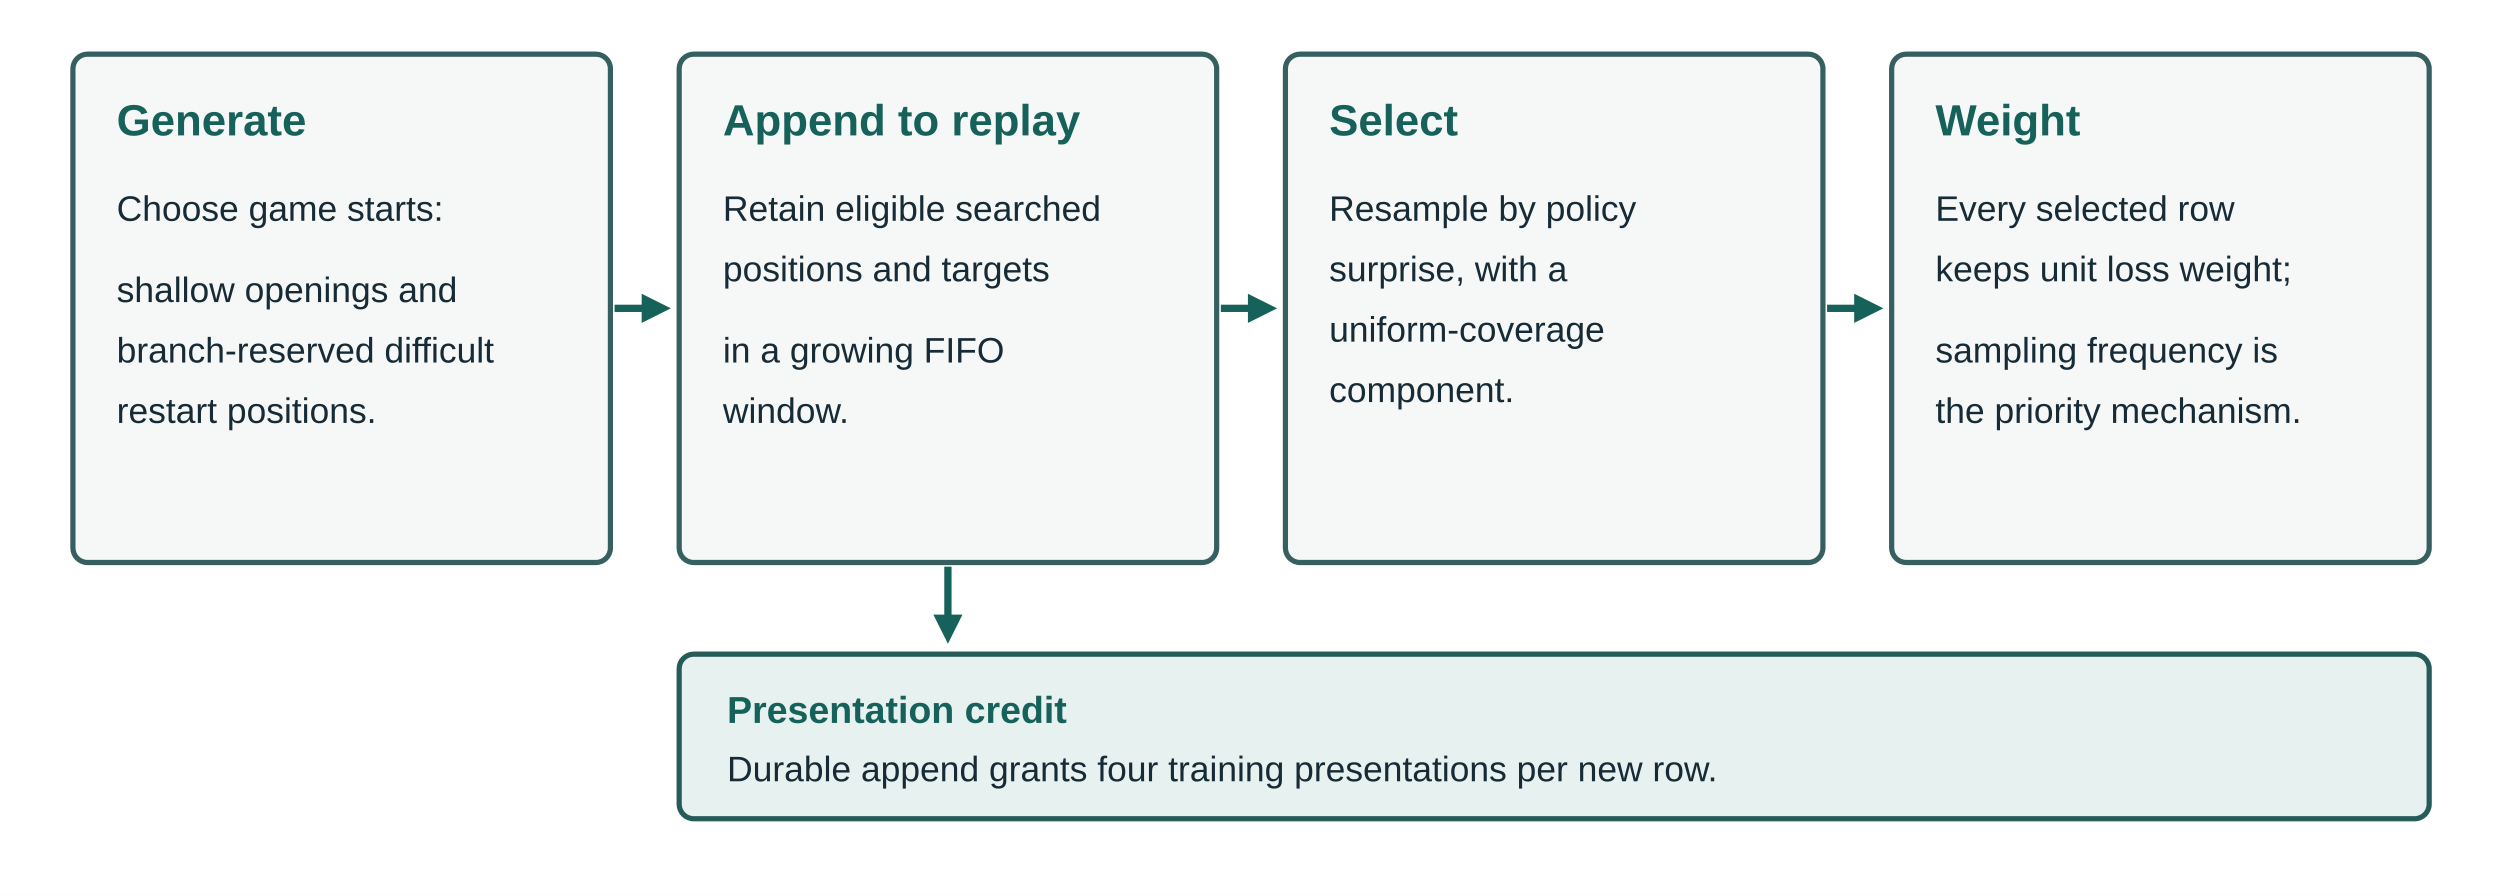
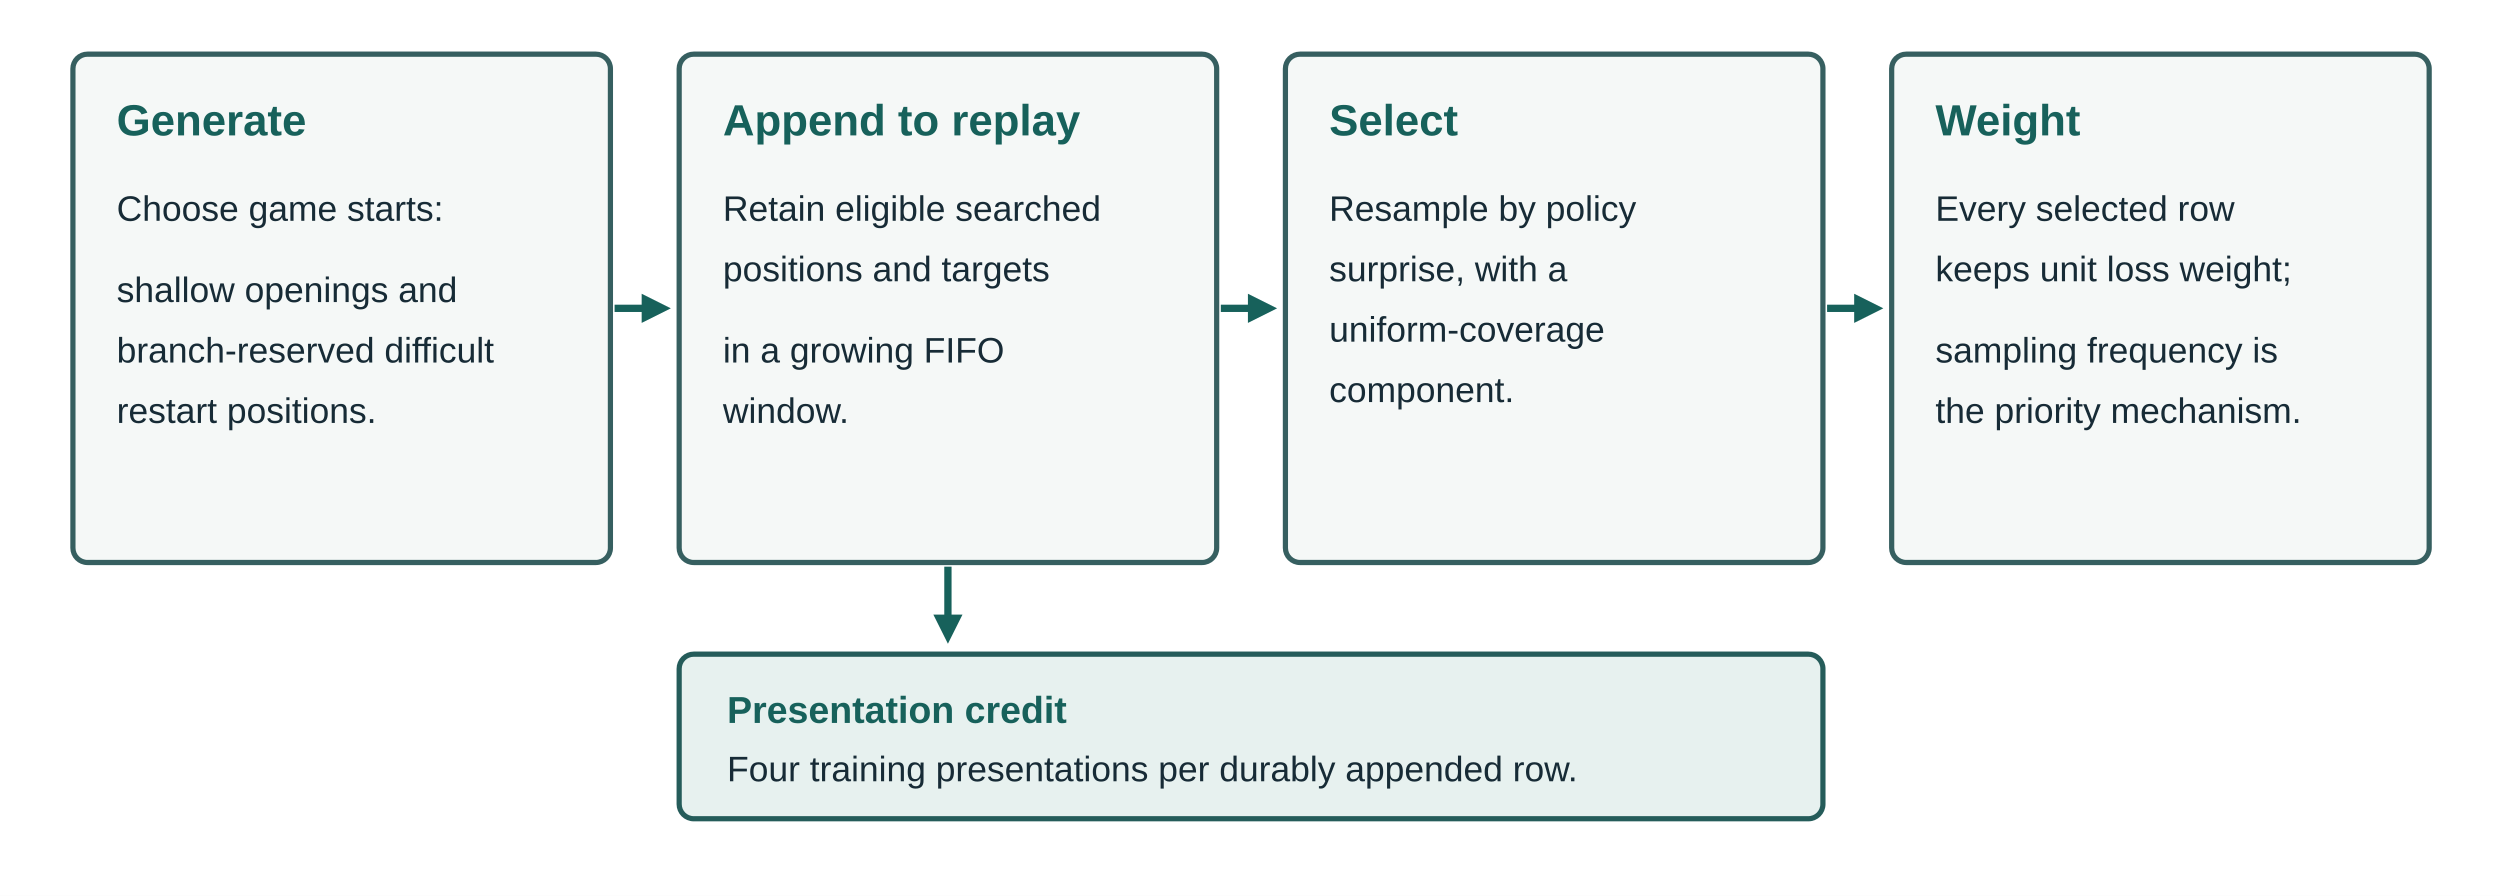
<svg xmlns="http://www.w3.org/2000/svg" viewBox="0 0 1200 430" role="img" aria-labelledby="title description">
  <defs>
    <style>
      text { font-family: Arial, sans-serif; fill: #172b36; }
      .card { fill: #f5f8f7; stroke: #365f60; stroke-width: 2.5; }
      .head { font-size: 21px; font-weight: 700; fill: #17615b; }
      .body { font-size: 17px; }
      .arrow { stroke: #17615b; stroke-width: 3.5; fill: none; }
      .credit { fill: #e7f1ef; stroke: #255c5a; stroke-width: 2.5; }
      .credit-label { font-size: 18px; font-weight: 700; fill: #17615b; }
      .credit-body { font-size: 17px; }
    </style>
  </defs>
  <rect width="1200" height="430" fill="#fff" />
  <rect x="35" y="26" width="258" height="244" rx="7" class="card" />
  <rect x="326" y="26" width="258" height="244" rx="7" class="card" />
  <rect x="617" y="26" width="258" height="244" rx="7" class="card" />
  <rect x="908" y="26" width="258" height="244" rx="7" class="card" />
  <path d="M295 148 H309" class="arrow" />
  <path d="M586 148 H600" class="arrow" />
  <path d="M877 148 H891" class="arrow" />
  <polygon points="308,141 322,148 308,155" fill="#17615b" />
  <polygon points="599,141 613,148 599,155" fill="#17615b" />
  <polygon points="890,141 904,148 890,155" fill="#17615b" />
  <text x="56" y="65" class="head">Generate</text>
  <text x="56" y="106" class="body">Choose game starts:</text>
  <text x="56" y="145" class="body">shallow openings and</text>
  <text x="56" y="174" class="body">branch-reserved difficult</text>
  <text x="56" y="203" class="body">restart positions.</text>
  <text x="347" y="65" class="head">Append to replay</text>
  <text x="347" y="106" class="body">Retain eligible searched</text>
  <text x="347" y="135" class="body">positions and targets</text>
  <text x="347" y="174" class="body">in a growing FIFO</text>
  <text x="347" y="203" class="body">window.</text>
  <text x="638" y="65" class="head">Select</text>
  <text x="638" y="106" class="body">Resample by policy</text>
  <text x="638" y="135" class="body">surprise, with a</text>
  <text x="638" y="164" class="body">uniform-coverage</text>
  <text x="638" y="193" class="body">component.</text>
  <text x="929" y="65" class="head">Weight</text>
  <text x="929" y="106" class="body">Every selected row</text>
  <text x="929" y="135" class="body">keeps unit loss weight;</text>
  <text x="929" y="174" class="body">sampling frequency is</text>
  <text x="929" y="203" class="body">the priority mechanism.</text>
  <path d="M455 272 V296" class="arrow" />
  <polygon points="448,295 455,309 462,295" fill="#17615b" />
-   <rect x="326" y="314" width="840" height="79" rx="7" class="credit" />
+   <rect x="326" y="314" width="549" height="79" rx="7" class="credit" />
  <text x="349" y="347" class="credit-label">Presentation credit</text>
-   <text x="349" y="375" class="credit-body">Durable append grants four training presentations per new row.</text>
+   <text x="349" y="375" class="credit-body">Four training presentations per durably appended row.</text>
</svg>
